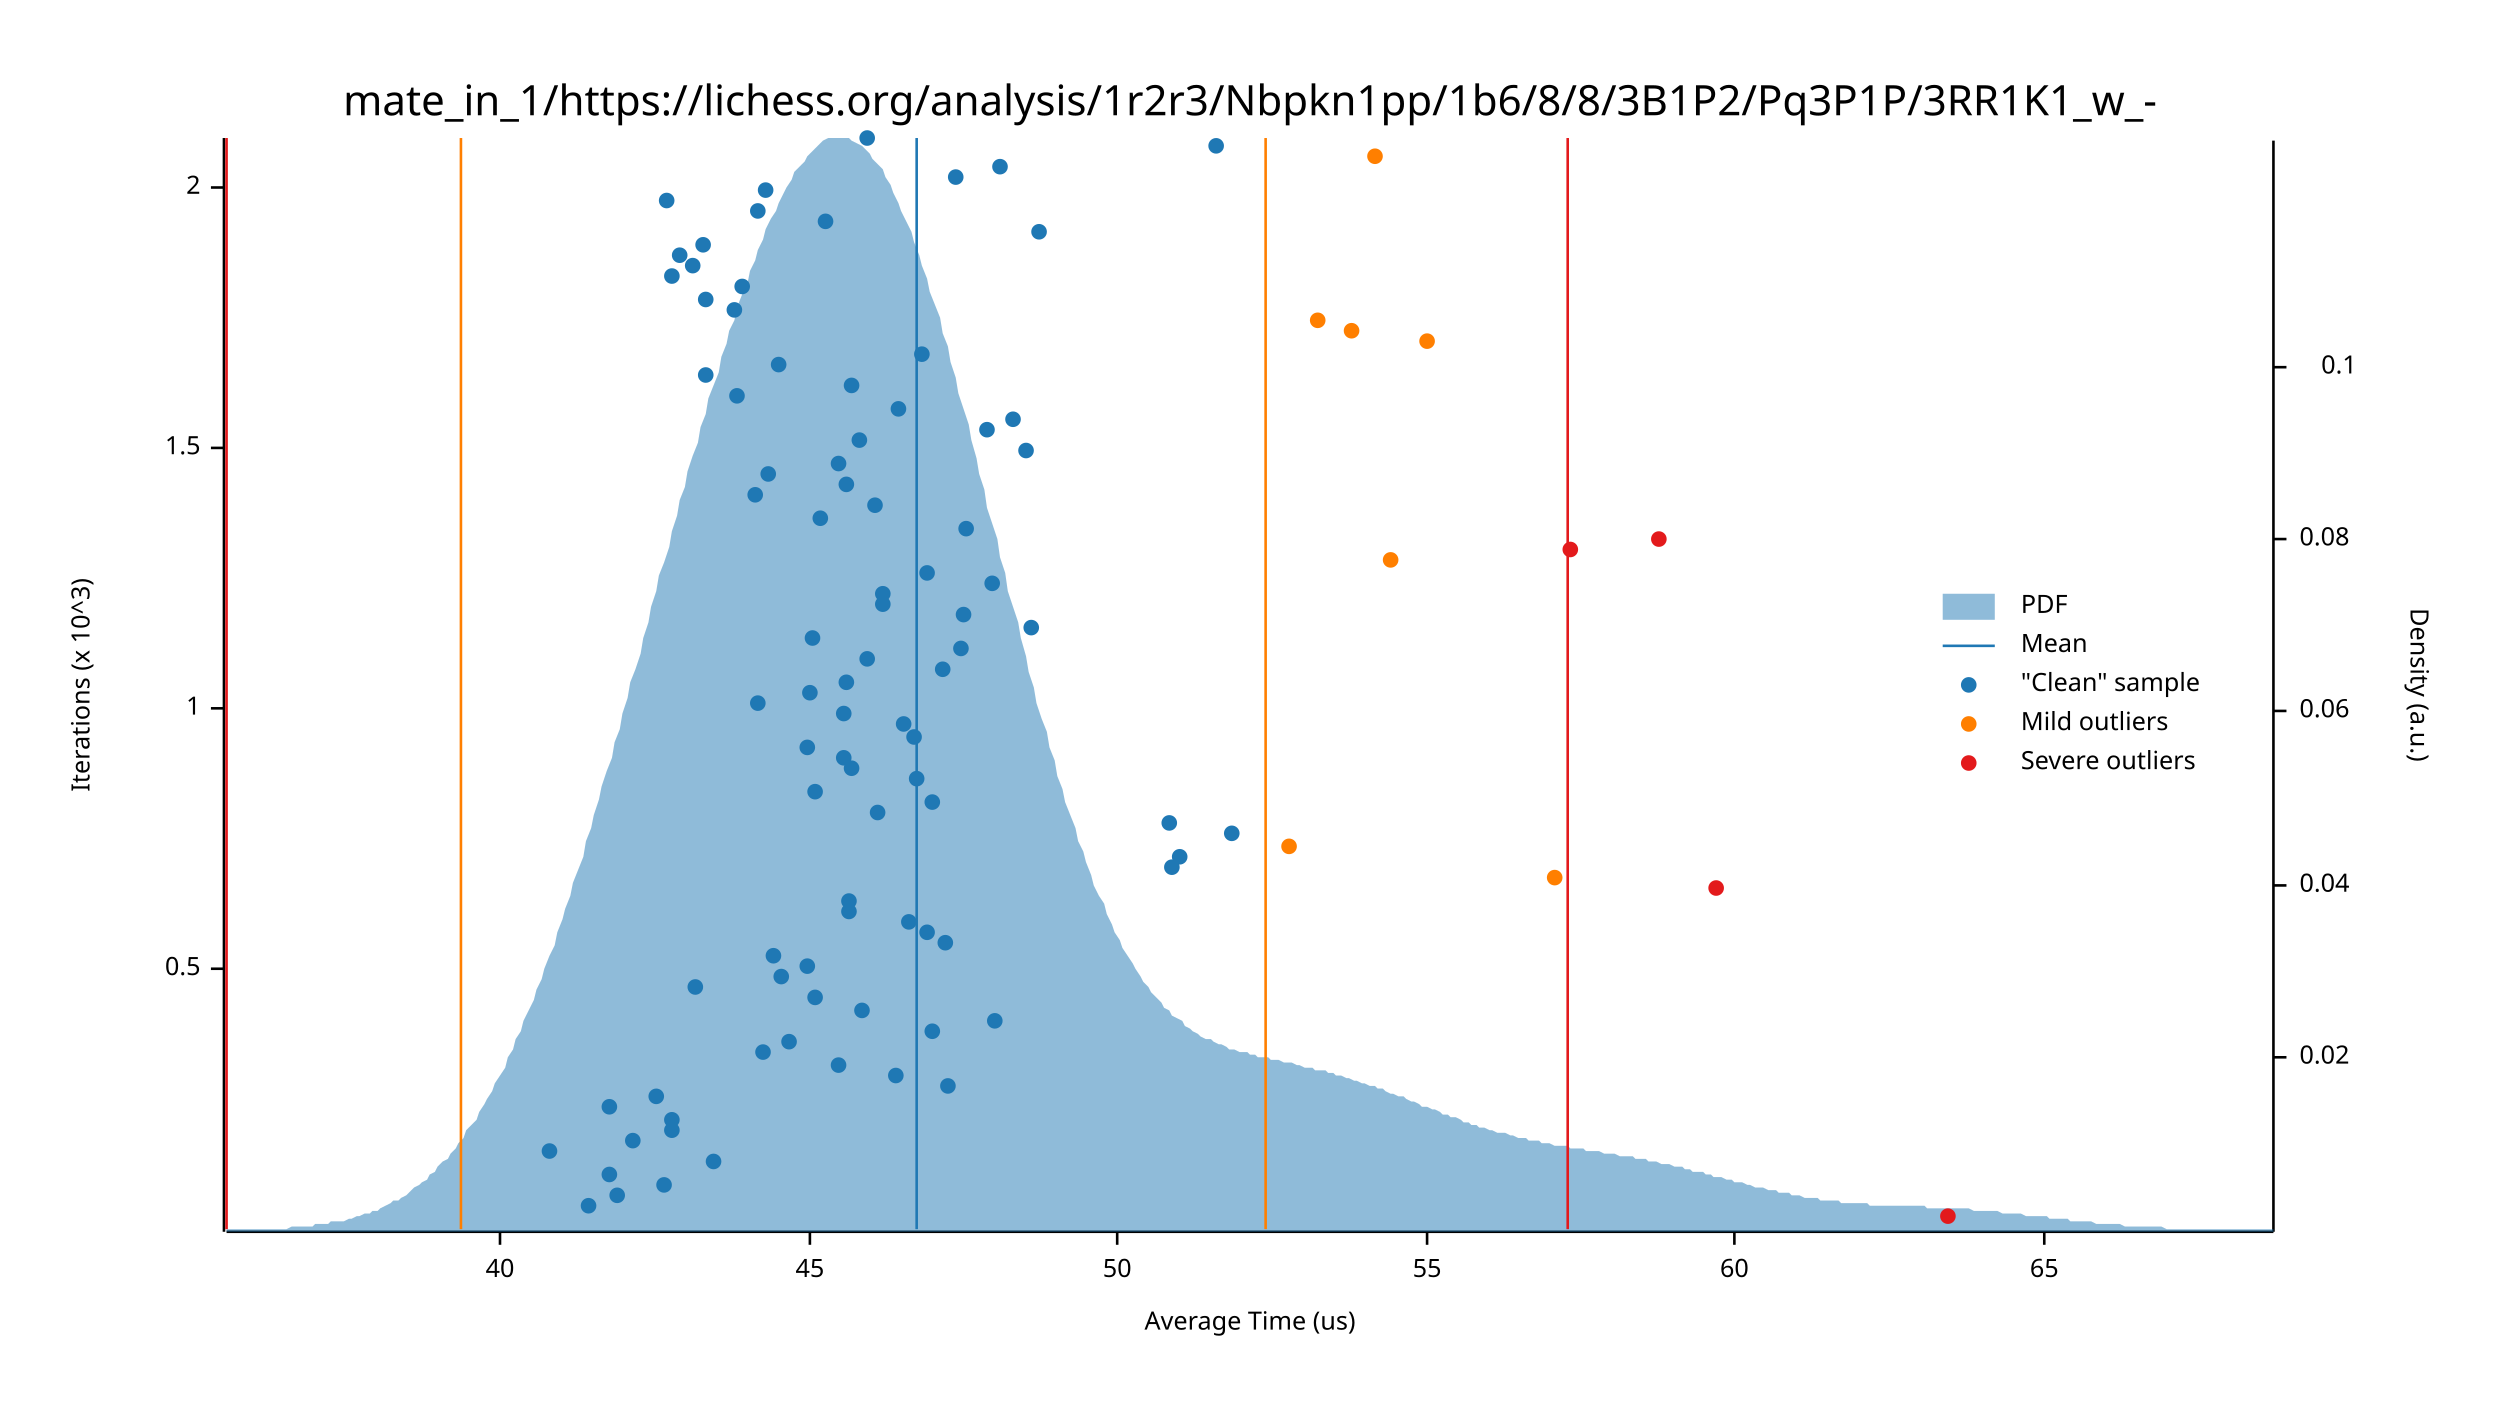
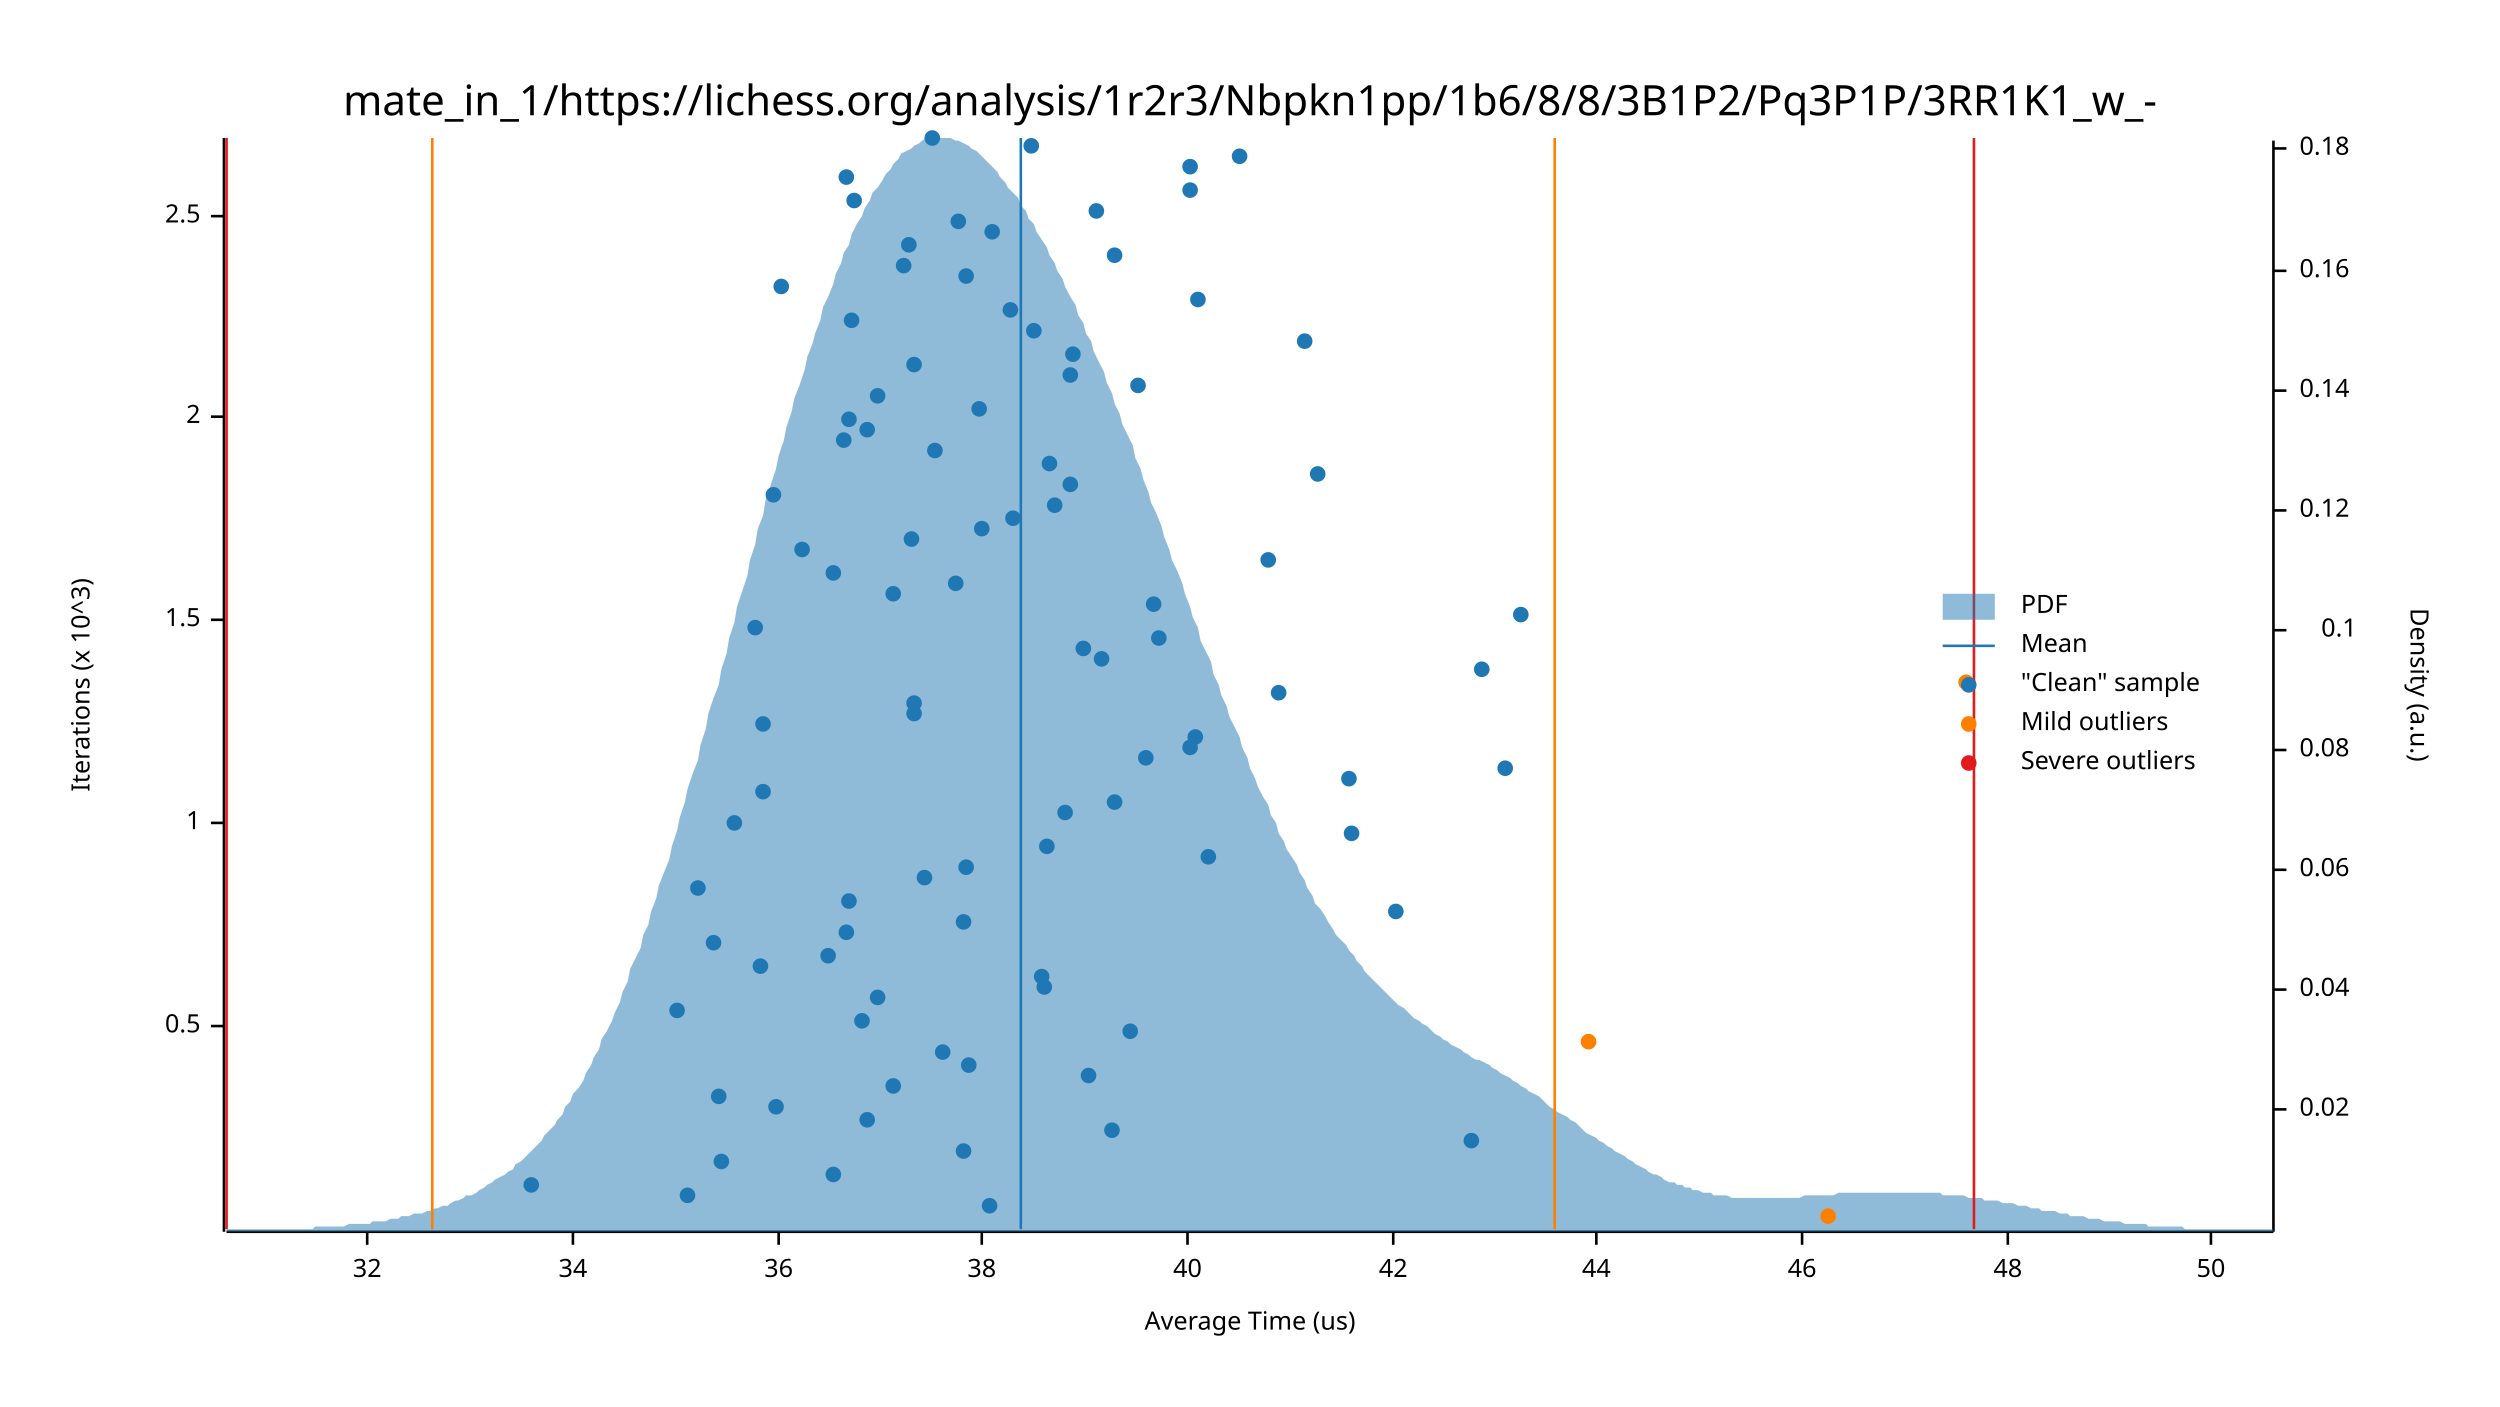
<svg xmlns="http://www.w3.org/2000/svg" width="960" height="540" viewBox="0 0 960 540">
  <text x="480" y="32" dy="0.76em" text-anchor="middle" font-family="sans-serif" font-size="16.129" opacity="1" fill="#000000">
mate_in_1/https://lichess.org/analysis/1r2r3/Nbpkn1pp/1b6/8/8/3B1P2/Pq3P1P/3RR1K1_w_-
</text>
  <text x="27" y="263" dy="0.76em" text-anchor="middle" font-family="sans-serif" font-size="9.677" opacity="1" fill="#000000" transform="rotate(270, 27, 263)">
Iterations (x 10^3)
</text>
  <text x="480" y="513" dy="-0.5ex" text-anchor="middle" font-family="sans-serif" font-size="9.677" opacity="1" fill="#000000">
Average Time (us)
</text>
  <polyline fill="none" opacity="1" stroke="#000000" stroke-width="1" points="86,53 86,473 " />
-   <text x="77" y="372" dy="0.5ex" text-anchor="end" font-family="sans-serif" font-size="9.677" opacity="1" fill="#000000">
+   <text x="77" y="394" dy="0.5ex" text-anchor="end" font-family="sans-serif" font-size="9.677" opacity="1" fill="#000000">
0.5
</text>
-   <polyline fill="none" opacity="1" stroke="#000000" stroke-width="1" points="81,372 86,372 " />
-   <text x="77" y="272" dy="0.5ex" text-anchor="end" font-family="sans-serif" font-size="9.677" opacity="1" fill="#000000">
+   <polyline fill="none" opacity="1" stroke="#000000" stroke-width="1" points="81,394 86,394 " />
+   <text x="77" y="316" dy="0.5ex" text-anchor="end" font-family="sans-serif" font-size="9.677" opacity="1" fill="#000000">
1
</text>
-   <polyline fill="none" opacity="1" stroke="#000000" stroke-width="1" points="81,272 86,272 " />
-   <text x="77" y="172" dy="0.5ex" text-anchor="end" font-family="sans-serif" font-size="9.677" opacity="1" fill="#000000">
+   <polyline fill="none" opacity="1" stroke="#000000" stroke-width="1" points="81,316 86,316 " />
+   <text x="77" y="238" dy="0.5ex" text-anchor="end" font-family="sans-serif" font-size="9.677" opacity="1" fill="#000000">
1.5
</text>
-   <polyline fill="none" opacity="1" stroke="#000000" stroke-width="1" points="81,172 86,172 " />
-   <text x="77" y="72" dy="0.5ex" text-anchor="end" font-family="sans-serif" font-size="9.677" opacity="1" fill="#000000">
+   <polyline fill="none" opacity="1" stroke="#000000" stroke-width="1" points="81,238 86,238 " />
+   <text x="77" y="160" dy="0.5ex" text-anchor="end" font-family="sans-serif" font-size="9.677" opacity="1" fill="#000000">
2
</text>
-   <polyline fill="none" opacity="1" stroke="#000000" stroke-width="1" points="81,72 86,72 " />
+   <polyline fill="none" opacity="1" stroke="#000000" stroke-width="1" points="81,160 86,160 " />
+   <text x="77" y="83" dy="0.5ex" text-anchor="end" font-family="sans-serif" font-size="9.677" opacity="1" fill="#000000">
+ 2.5
+ </text>
+   <polyline fill="none" opacity="1" stroke="#000000" stroke-width="1" points="81,83 86,83 " />
  <polyline fill="none" opacity="1" stroke="#000000" stroke-width="1" points="87,473 873,473 " />
-   <text x="192" y="483" dy="0.76em" text-anchor="middle" font-family="sans-serif" font-size="9.677" opacity="1" fill="#000000">
+   <text x="141" y="483" dy="0.76em" text-anchor="middle" font-family="sans-serif" font-size="9.677" opacity="1" fill="#000000">
+ 32
+ </text>
+   <polyline fill="none" opacity="1" stroke="#000000" stroke-width="1" points="141,473 141,478 " />
+   <text x="220" y="483" dy="0.76em" text-anchor="middle" font-family="sans-serif" font-size="9.677" opacity="1" fill="#000000">
+ 34
+ </text>
+   <polyline fill="none" opacity="1" stroke="#000000" stroke-width="1" points="220,473 220,478 " />
+   <text x="299" y="483" dy="0.76em" text-anchor="middle" font-family="sans-serif" font-size="9.677" opacity="1" fill="#000000">
+ 36
+ </text>
+   <polyline fill="none" opacity="1" stroke="#000000" stroke-width="1" points="299,473 299,478 " />
+   <text x="377" y="483" dy="0.76em" text-anchor="middle" font-family="sans-serif" font-size="9.677" opacity="1" fill="#000000">
+ 38
+ </text>
+   <polyline fill="none" opacity="1" stroke="#000000" stroke-width="1" points="377,473 377,478 " />
+   <text x="456" y="483" dy="0.76em" text-anchor="middle" font-family="sans-serif" font-size="9.677" opacity="1" fill="#000000">
40
</text>
-   <polyline fill="none" opacity="1" stroke="#000000" stroke-width="1" points="192,473 192,478 " />
-   <text x="311" y="483" dy="0.76em" text-anchor="middle" font-family="sans-serif" font-size="9.677" opacity="1" fill="#000000">
- 45
- </text>
-   <polyline fill="none" opacity="1" stroke="#000000" stroke-width="1" points="311,473 311,478 " />
-   <text x="429" y="483" dy="0.76em" text-anchor="middle" font-family="sans-serif" font-size="9.677" opacity="1" fill="#000000">
+   <polyline fill="none" opacity="1" stroke="#000000" stroke-width="1" points="456,473 456,478 " />
+   <text x="535" y="483" dy="0.76em" text-anchor="middle" font-family="sans-serif" font-size="9.677" opacity="1" fill="#000000">
+ 42
+ </text>
+   <polyline fill="none" opacity="1" stroke="#000000" stroke-width="1" points="535,473 535,478 " />
+   <text x="613" y="483" dy="0.76em" text-anchor="middle" font-family="sans-serif" font-size="9.677" opacity="1" fill="#000000">
+ 44
+ </text>
+   <polyline fill="none" opacity="1" stroke="#000000" stroke-width="1" points="613,473 613,478 " />
+   <text x="692" y="483" dy="0.76em" text-anchor="middle" font-family="sans-serif" font-size="9.677" opacity="1" fill="#000000">
+ 46
+ </text>
+   <polyline fill="none" opacity="1" stroke="#000000" stroke-width="1" points="692,473 692,478 " />
+   <text x="771" y="483" dy="0.76em" text-anchor="middle" font-family="sans-serif" font-size="9.677" opacity="1" fill="#000000">
+ 48
+ </text>
+   <polyline fill="none" opacity="1" stroke="#000000" stroke-width="1" points="771,473 771,478 " />
+   <text x="849" y="483" dy="0.76em" text-anchor="middle" font-family="sans-serif" font-size="9.677" opacity="1" fill="#000000">
50
</text>
-   <polyline fill="none" opacity="1" stroke="#000000" stroke-width="1" points="429,473 429,478 " />
-   <text x="548" y="483" dy="0.76em" text-anchor="middle" font-family="sans-serif" font-size="9.677" opacity="1" fill="#000000">
- 55
- </text>
-   <polyline fill="none" opacity="1" stroke="#000000" stroke-width="1" points="548,473 548,478 " />
-   <text x="666" y="483" dy="0.76em" text-anchor="middle" font-family="sans-serif" font-size="9.677" opacity="1" fill="#000000">
- 60
- </text>
-   <polyline fill="none" opacity="1" stroke="#000000" stroke-width="1" points="666,473 666,478 " />
-   <text x="785" y="483" dy="0.76em" text-anchor="middle" font-family="sans-serif" font-size="9.677" opacity="1" fill="#000000">
- 65
- </text>
-   <polyline fill="none" opacity="1" stroke="#000000" stroke-width="1" points="785,473 785,478 " />
+   <polyline fill="none" opacity="1" stroke="#000000" stroke-width="1" points="849,473 849,478 " />
  <text x="933" y="263" dy="0.76em" text-anchor="middle" font-family="sans-serif" font-size="9.677" opacity="1" fill="#000000" transform="rotate(90, 933, 263)">
Density (a.u.)
</text>
  <polyline fill="none" opacity="1" stroke="#000000" stroke-width="1" points="873,54 873,473 " />
-   <text x="883" y="406" dy="0.5ex" text-anchor="start" font-family="sans-serif" font-size="9.677" opacity="1" fill="#000000">
+   <text x="883" y="426" dy="0.5ex" text-anchor="start" font-family="sans-serif" font-size="9.677" opacity="1" fill="#000000">
0.02
</text>
-   <polyline fill="none" opacity="1" stroke="#000000" stroke-width="1" points="873,406 878,406 " />
-   <text x="883" y="340" dy="0.5ex" text-anchor="start" font-family="sans-serif" font-size="9.677" opacity="1" fill="#000000">
+   <polyline fill="none" opacity="1" stroke="#000000" stroke-width="1" points="873,426 878,426 " />
+   <text x="883" y="380" dy="0.5ex" text-anchor="start" font-family="sans-serif" font-size="9.677" opacity="1" fill="#000000">
0.04
</text>
-   <polyline fill="none" opacity="1" stroke="#000000" stroke-width="1" points="873,340 878,340 " />
-   <text x="883" y="273" dy="0.5ex" text-anchor="start" font-family="sans-serif" font-size="9.677" opacity="1" fill="#000000">
+   <polyline fill="none" opacity="1" stroke="#000000" stroke-width="1" points="873,380 878,380 " />
+   <text x="883" y="334" dy="0.5ex" text-anchor="start" font-family="sans-serif" font-size="9.677" opacity="1" fill="#000000">
0.06
</text>
-   <polyline fill="none" opacity="1" stroke="#000000" stroke-width="1" points="873,273 878,273 " />
-   <text x="883" y="207" dy="0.5ex" text-anchor="start" font-family="sans-serif" font-size="9.677" opacity="1" fill="#000000">
+   <polyline fill="none" opacity="1" stroke="#000000" stroke-width="1" points="873,334 878,334 " />
+   <text x="883" y="288" dy="0.5ex" text-anchor="start" font-family="sans-serif" font-size="9.677" opacity="1" fill="#000000">
0.08
</text>
-   <polyline fill="none" opacity="1" stroke="#000000" stroke-width="1" points="873,207 878,207 " />
-   <text x="905" y="141" dy="0.5ex" text-anchor="end" font-family="sans-serif" font-size="9.677" opacity="1" fill="#000000">
+   <polyline fill="none" opacity="1" stroke="#000000" stroke-width="1" points="873,288 878,288 " />
+   <text x="905" y="242" dy="0.5ex" text-anchor="end" font-family="sans-serif" font-size="9.677" opacity="1" fill="#000000">
0.1
</text>
-   <polyline fill="none" opacity="1" stroke="#000000" stroke-width="1" points="873,141 878,141 " />
-   <polygon opacity="0.5" fill="#1F78B4" points="87,472 88,472 90,472 91,472 93,472 94,472 96,472 98,472 99,472 101,472 102,472 104,472 105,472 107,472 109,472 110,472 112,471 113,471 115,471 116,471 118,471 120,471 121,470 123,470 124,470 126,470 127,469 129,469 131,469 132,469 134,468 135,468 137,467 138,467 140,466 142,466 143,465 145,465 146,464 148,463 150,462 151,461 153,461 154,460 156,459 157,458 159,456 161,455 162,454 164,453 165,451 167,450 168,448 170,446 172,445 173,443 175,441 176,439 178,437 179,434 181,432 183,430 184,427 186,424 187,422 189,419 190,416 192,413 194,410 195,406 197,403 198,399 200,396 201,392 203,388 205,384 206,380 208,376 209,372 211,367 213,363 214,358 216,353 217,349 219,344 220,339 222,334 224,329 225,323 227,318 228,313 230,307 231,302 233,296 235,291 236,285 238,280 239,274 241,268 242,262 244,257 246,251 247,245 249,239 250,233 252,227 253,221 255,216 257,210 258,204 260,198 261,192 263,187 264,181 266,175 268,170 269,164 271,159 272,153 274,148 276,143 277,137 279,132 280,127 282,123 283,118 285,113 287,109 288,104 290,100 291,96 293,92 294,88 296,84 298,81 299,78 301,74 302,72 304,69 305,66 307,64 309,62 310,60 312,58 313,57 315,55 316,54 318,53 320,53 321,53 323,53 324,53 326,53 327,54 329,55 331,56 332,57 334,59 335,61 337,63 339,65 340,68 342,71 343,74 345,78 346,81 348,85 350,89 351,93 353,98 354,102 356,107 357,112 359,117 361,122 362,128 364,133 365,139 367,145 368,151 370,157 372,163 373,169 375,176 376,182 378,188 379,195 381,201 383,207 384,214 386,220 387,227 389,233 391,239 392,245 394,252 395,258 397,264 398,270 400,276 402,281 403,287 405,292 406,298 408,303 409,308 411,313 413,318 414,323 416,327 417,331 419,336 420,340 422,344 424,347 425,351 427,355 428,358 430,361 431,364 433,367 435,370 436,372 438,375 439,377 441,379 442,381 444,383 446,385 447,387 449,388 450,390 452,391 454,392 455,394 457,395 458,396 460,397 461,398 463,399 465,399 466,400 468,401 469,401 471,402 472,403 474,403 476,404 477,404 479,404 480,405 482,405 483,406 485,406 487,406 488,407 490,407 491,407 493,408 494,408 496,408 498,409 499,409 501,410 502,410 504,410 505,411 507,411 509,411 510,412 512,412 513,413 515,413 517,414 518,414 520,415 521,415 523,416 524,416 526,417 528,417 529,418 531,418 532,419 534,420 535,420 537,421 539,421 540,422 542,423 543,423 545,424 546,425 548,425 550,426 551,426 553,427 554,428 556,428 557,429 559,429 561,430 562,431 564,431 565,432 567,432 568,433 570,433 572,434 573,434 575,435 576,435 578,435 580,436 581,436 583,437 584,437 586,437 587,438 589,438 591,438 592,439 594,439 595,439 597,440 598,440 600,440 602,440 603,441 605,441 606,441 608,441 609,442 611,442 613,442 614,442 616,443 617,443 619,443 620,443 622,444 624,444 625,444 627,444 628,445 630,445 632,445 633,446 635,446 636,446 638,447 639,447 641,447 643,448 644,448 646,448 647,449 649,449 650,450 652,450 654,450 655,451 657,451 658,452 660,452 661,452 663,453 665,453 666,454 668,454 669,454 671,455 672,455 674,456 676,456 677,456 679,457 680,457 682,457 683,458 685,458 687,458 688,459 690,459 691,459 693,460 695,460 696,460 698,460 699,461 701,461 702,461 704,461 706,461 707,462 709,462 710,462 712,462 713,462 715,462 717,462 718,463 720,463 721,463 723,463 724,463 726,463 728,463 729,463 731,463 732,463 734,463 735,463 737,463 739,463 740,464 742,464 743,464 745,464 746,464 748,464 750,464 751,464 753,464 754,464 756,464 758,465 759,465 761,465 762,465 764,465 765,465 767,465 769,466 770,466 772,466 773,466 775,466 776,466 778,467 780,467 781,467 783,467 784,467 786,467 787,468 789,468 791,468 792,468 794,468 795,469 797,469 798,469 800,469 802,469 803,469 805,470 806,470 808,470 809,470 811,470 813,470 814,470 816,471 817,471 819,471 821,471 822,471 824,471 825,471 827,471 828,471 830,471 832,472 833,472 835,472 836,472 838,472 839,472 841,472 843,472 844,472 846,472 847,472 849,472 850,472 852,472 854,472 855,472 857,472 858,472 860,472 861,472 863,472 865,472 866,472 868,472 869,472 871,472 873,472 873,473 87,473 " />
-   <polyline fill="none" opacity="1" stroke="#1F78B4" stroke-width="1" points="352,472 352,53 " />
-   <polyline fill="none" opacity="1" stroke="#FF7F00" stroke-width="1" points="177,472 177,53 " />
-   <polyline fill="none" opacity="1" stroke="#FF7F00" stroke-width="1" points="486,472 486,53 " />
+   <polyline fill="none" opacity="1" stroke="#000000" stroke-width="1" points="873,242 878,242 " />
+   <text x="883" y="196" dy="0.5ex" text-anchor="start" font-family="sans-serif" font-size="9.677" opacity="1" fill="#000000">
+ 0.12
+ </text>
+   <polyline fill="none" opacity="1" stroke="#000000" stroke-width="1" points="873,196 878,196 " />
+   <text x="883" y="150" dy="0.5ex" text-anchor="start" font-family="sans-serif" font-size="9.677" opacity="1" fill="#000000">
+ 0.14
+ </text>
+   <polyline fill="none" opacity="1" stroke="#000000" stroke-width="1" points="873,150 878,150 " />
+   <text x="883" y="104" dy="0.5ex" text-anchor="start" font-family="sans-serif" font-size="9.677" opacity="1" fill="#000000">
+ 0.16
+ </text>
+   <polyline fill="none" opacity="1" stroke="#000000" stroke-width="1" points="873,104 878,104 " />
+   <text x="883" y="57" dy="0.5ex" text-anchor="start" font-family="sans-serif" font-size="9.677" opacity="1" fill="#000000">
+ 0.18
+ </text>
+   <polyline fill="none" opacity="1" stroke="#000000" stroke-width="1" points="873,57 878,57 " />
+   <polygon opacity="0.5" fill="#1F78B4" points="87,472 88,472 90,472 91,472 93,472 94,472 96,472 98,472 99,472 101,472 102,472 104,472 105,472 107,472 109,472 110,472 112,472 113,472 115,472 116,472 118,472 120,472 121,471 123,471 124,471 126,471 127,471 129,471 131,471 132,471 134,470 135,470 137,470 138,470 140,470 142,470 143,469 145,469 146,469 148,469 150,468 151,468 153,468 154,467 156,467 157,467 159,466 161,466 162,466 164,465 165,465 167,464 168,464 170,463 172,463 173,462 175,461 176,461 178,460 179,459 181,459 183,458 184,457 186,456 187,455 189,454 190,453 192,452 194,451 195,450 197,449 198,447 200,446 201,445 203,443 205,441 206,440 208,438 209,436 211,434 213,432 214,430 216,428 217,425 219,423 220,420 222,418 224,415 225,412 227,409 228,406 230,403 231,399 233,396 235,392 236,389 238,385 239,381 241,377 242,372 244,368 246,364 247,359 249,355 250,350 252,345 253,340 255,335 257,330 258,325 260,319 261,314 263,308 264,303 266,297 268,292 269,286 271,280 272,274 274,268 276,263 277,257 279,251 280,245 282,239 283,233 285,227 287,221 288,215 290,209 291,203 293,198 294,192 296,186 298,180 299,175 301,169 302,164 304,158 305,153 307,148 309,142 310,137 312,132 313,128 315,123 316,118 318,114 320,109 321,105 323,101 324,97 326,94 327,90 329,86 331,83 332,80 334,77 335,74 337,72 339,69 340,67 342,65 343,63 345,61 346,59 348,58 350,57 351,56 353,55 354,54 356,53 357,53 359,53 361,53 362,53 364,53 365,53 367,54 368,54 370,55 372,56 373,57 375,58 376,59 378,61 379,62 381,64 383,66 384,68 386,70 387,72 389,74 391,76 392,79 394,81 395,84 397,86 398,89 400,92 402,95 403,98 405,101 406,104 408,107 409,110 411,114 413,117 414,121 416,124 417,128 419,131 420,135 422,139 424,143 425,147 427,151 428,155 430,159 431,163 433,167 435,171 436,176 438,180 439,184 441,189 442,193 444,197 446,202 447,206 449,211 450,215 452,219 454,224 455,228 457,233 458,237 460,241 461,246 463,250 465,254 466,259 468,263 469,267 471,271 472,275 474,279 476,283 477,287 479,291 480,295 482,299 483,302 485,306 487,309 488,313 490,316 491,320 493,323 494,326 496,329 498,332 499,335 501,338 502,341 504,344 505,347 507,349 509,352 510,354 512,357 513,359 515,361 517,363 518,365 520,367 521,369 523,371 524,373 526,375 528,377 529,378 531,380 532,381 534,383 535,384 537,386 539,387 540,388 542,390 543,391 545,392 546,393 548,394 550,396 551,397 553,398 554,399 556,400 557,401 559,402 561,403 562,404 564,405 565,406 567,407 568,407 570,408 572,409 573,410 575,411 576,412 578,413 580,414 581,415 583,416 584,417 586,418 587,419 589,420 591,421 592,422 594,424 595,425 597,426 598,427 600,428 602,429 603,430 605,431 606,432 608,434 609,435 611,436 613,437 614,438 616,439 617,440 619,441 620,442 622,443 624,444 625,445 627,446 628,447 630,448 632,449 633,450 635,451 636,451 638,452 639,453 641,454 643,454 644,455 646,455 647,456 649,456 650,457 652,457 654,458 655,458 657,458 658,459 660,459 661,459 663,459 665,460 666,460 668,460 669,460 671,460 672,460 674,460 676,460 677,460 679,460 680,460 682,460 683,460 685,460 687,460 688,460 690,460 691,460 693,459 695,459 696,459 698,459 699,459 701,459 702,459 704,459 706,458 707,458 709,458 710,458 712,458 713,458 715,458 717,458 718,458 720,458 721,458 723,458 724,458 726,458 728,458 729,458 731,458 732,458 734,458 735,458 737,458 739,458 740,458 742,458 743,458 745,458 746,459 748,459 750,459 751,459 753,459 754,459 756,460 758,460 759,460 761,460 762,461 764,461 765,461 767,461 769,462 770,462 772,462 773,462 775,463 776,463 778,463 780,464 781,464 783,464 784,465 786,465 787,465 789,465 791,466 792,466 794,466 795,467 797,467 798,467 800,467 802,468 803,468 805,468 806,468 808,469 809,469 811,469 813,469 814,469 816,470 817,470 819,470 821,470 822,470 824,470 825,471 827,471 828,471 830,471 832,471 833,471 835,471 836,471 838,471 839,472 841,472 843,472 844,472 846,472 847,472 849,472 850,472 852,472 854,472 855,472 857,472 858,472 860,472 861,472 863,472 865,472 866,472 868,472 869,472 871,472 873,472 873,473 87,473 " />
+   <polyline fill="none" opacity="1" stroke="#1F78B4" stroke-width="1" points="392,472 392,53 " />
+   <polyline fill="none" opacity="1" stroke="#FF7F00" stroke-width="1" points="166,472 166,53 " />
+   <polyline fill="none" opacity="1" stroke="#FF7F00" stroke-width="1" points="597,472 597,53 " />
  <polyline fill="none" opacity="1" stroke="#E31A1C" stroke-width="1" points="87,472 87,53 " />
-   <polyline fill="none" opacity="1" stroke="#E31A1C" stroke-width="1" points="602,472 602,53 " />
-   <circle cx="226" cy="463" r="3" opacity="1" fill="#1F78B4" stroke="none" />
-   <circle cx="237" cy="459" r="3" opacity="1" fill="#1F78B4" stroke="none" />
-   <circle cx="255" cy="455" r="3" opacity="1" fill="#1F78B4" stroke="none" />
-   <circle cx="234" cy="451" r="3" opacity="1" fill="#1F78B4" stroke="none" />
-   <circle cx="274" cy="446" r="3" opacity="1" fill="#1F78B4" stroke="none" />
-   <circle cx="211" cy="442" r="3" opacity="1" fill="#1F78B4" stroke="none" />
-   <circle cx="243" cy="438" r="3" opacity="1" fill="#1F78B4" stroke="none" />
-   <circle cx="258" cy="434" r="3" opacity="1" fill="#1F78B4" stroke="none" />
-   <circle cx="258" cy="430" r="3" opacity="1" fill="#1F78B4" stroke="none" />
-   <circle cx="234" cy="425" r="3" opacity="1" fill="#1F78B4" stroke="none" />
-   <circle cx="252" cy="421" r="3" opacity="1" fill="#1F78B4" stroke="none" />
-   <circle cx="364" cy="417" r="3" opacity="1" fill="#1F78B4" stroke="none" />
-   <circle cx="344" cy="413" r="3" opacity="1" fill="#1F78B4" stroke="none" />
-   <circle cx="322" cy="409" r="3" opacity="1" fill="#1F78B4" stroke="none" />
-   <circle cx="293" cy="404" r="3" opacity="1" fill="#1F78B4" stroke="none" />
-   <circle cx="303" cy="400" r="3" opacity="1" fill="#1F78B4" stroke="none" />
-   <circle cx="358" cy="396" r="3" opacity="1" fill="#1F78B4" stroke="none" />
-   <circle cx="382" cy="392" r="3" opacity="1" fill="#1F78B4" stroke="none" />
-   <circle cx="331" cy="388" r="3" opacity="1" fill="#1F78B4" stroke="none" />
-   <circle cx="313" cy="383" r="3" opacity="1" fill="#1F78B4" stroke="none" />
-   <circle cx="267" cy="379" r="3" opacity="1" fill="#1F78B4" stroke="none" />
-   <circle cx="300" cy="375" r="3" opacity="1" fill="#1F78B4" stroke="none" />
-   <circle cx="310" cy="371" r="3" opacity="1" fill="#1F78B4" stroke="none" />
-   <circle cx="297" cy="367" r="3" opacity="1" fill="#1F78B4" stroke="none" />
-   <circle cx="363" cy="362" r="3" opacity="1" fill="#1F78B4" stroke="none" />
-   <circle cx="356" cy="358" r="3" opacity="1" fill="#1F78B4" stroke="none" />
-   <circle cx="349" cy="354" r="3" opacity="1" fill="#1F78B4" stroke="none" />
-   <circle cx="326" cy="350" r="3" opacity="1" fill="#1F78B4" stroke="none" />
+   <polyline fill="none" opacity="1" stroke="#E31A1C" stroke-width="1" points="758,472 758,53 " />
+   <circle cx="380" cy="463" r="3" opacity="1" fill="#1F78B4" stroke="none" />
+   <circle cx="264" cy="459" r="3" opacity="1" fill="#1F78B4" stroke="none" />
+   <circle cx="204" cy="455" r="3" opacity="1" fill="#1F78B4" stroke="none" />
+   <circle cx="320" cy="451" r="3" opacity="1" fill="#1F78B4" stroke="none" />
+   <circle cx="277" cy="446" r="3" opacity="1" fill="#1F78B4" stroke="none" />
+   <circle cx="370" cy="442" r="3" opacity="1" fill="#1F78B4" stroke="none" />
+   <circle cx="565" cy="438" r="3" opacity="1" fill="#1F78B4" stroke="none" />
+   <circle cx="427" cy="434" r="3" opacity="1" fill="#1F78B4" stroke="none" />
+   <circle cx="333" cy="430" r="3" opacity="1" fill="#1F78B4" stroke="none" />
+   <circle cx="298" cy="425" r="3" opacity="1" fill="#1F78B4" stroke="none" />
+   <circle cx="276" cy="421" r="3" opacity="1" fill="#1F78B4" stroke="none" />
+   <circle cx="343" cy="417" r="3" opacity="1" fill="#1F78B4" stroke="none" />
+   <circle cx="418" cy="413" r="3" opacity="1" fill="#1F78B4" stroke="none" />
+   <circle cx="372" cy="409" r="3" opacity="1" fill="#1F78B4" stroke="none" />
+   <circle cx="362" cy="404" r="3" opacity="1" fill="#1F78B4" stroke="none" />
+   <circle cx="434" cy="396" r="3" opacity="1" fill="#1F78B4" stroke="none" />
+   <circle cx="331" cy="392" r="3" opacity="1" fill="#1F78B4" stroke="none" />
+   <circle cx="260" cy="388" r="3" opacity="1" fill="#1F78B4" stroke="none" />
+   <circle cx="337" cy="383" r="3" opacity="1" fill="#1F78B4" stroke="none" />
+   <circle cx="401" cy="379" r="3" opacity="1" fill="#1F78B4" stroke="none" />
+   <circle cx="400" cy="375" r="3" opacity="1" fill="#1F78B4" stroke="none" />
+   <circle cx="292" cy="371" r="3" opacity="1" fill="#1F78B4" stroke="none" />
+   <circle cx="318" cy="367" r="3" opacity="1" fill="#1F78B4" stroke="none" />
+   <circle cx="274" cy="362" r="3" opacity="1" fill="#1F78B4" stroke="none" />
+   <circle cx="325" cy="358" r="3" opacity="1" fill="#1F78B4" stroke="none" />
+   <circle cx="370" cy="354" r="3" opacity="1" fill="#1F78B4" stroke="none" />
+   <circle cx="536" cy="350" r="3" opacity="1" fill="#1F78B4" stroke="none" />
  <circle cx="326" cy="346" r="3" opacity="1" fill="#1F78B4" stroke="none" />
-   <circle cx="450" cy="333" r="3" opacity="1" fill="#1F78B4" stroke="none" />
-   <circle cx="453" cy="329" r="3" opacity="1" fill="#1F78B4" stroke="none" />
-   <circle cx="473" cy="320" r="3" opacity="1" fill="#1F78B4" stroke="none" />
-   <circle cx="449" cy="316" r="3" opacity="1" fill="#1F78B4" stroke="none" />
-   <circle cx="337" cy="312" r="3" opacity="1" fill="#1F78B4" stroke="none" />
-   <circle cx="358" cy="308" r="3" opacity="1" fill="#1F78B4" stroke="none" />
-   <circle cx="313" cy="304" r="3" opacity="1" fill="#1F78B4" stroke="none" />
-   <circle cx="352" cy="299" r="3" opacity="1" fill="#1F78B4" stroke="none" />
-   <circle cx="327" cy="295" r="3" opacity="1" fill="#1F78B4" stroke="none" />
-   <circle cx="324" cy="291" r="3" opacity="1" fill="#1F78B4" stroke="none" />
-   <circle cx="310" cy="287" r="3" opacity="1" fill="#1F78B4" stroke="none" />
-   <circle cx="351" cy="283" r="3" opacity="1" fill="#1F78B4" stroke="none" />
-   <circle cx="347" cy="278" r="3" opacity="1" fill="#1F78B4" stroke="none" />
-   <circle cx="324" cy="274" r="3" opacity="1" fill="#1F78B4" stroke="none" />
-   <circle cx="291" cy="270" r="3" opacity="1" fill="#1F78B4" stroke="none" />
-   <circle cx="311" cy="266" r="3" opacity="1" fill="#1F78B4" stroke="none" />
-   <circle cx="325" cy="262" r="3" opacity="1" fill="#1F78B4" stroke="none" />
-   <circle cx="362" cy="257" r="3" opacity="1" fill="#1F78B4" stroke="none" />
-   <circle cx="333" cy="253" r="3" opacity="1" fill="#1F78B4" stroke="none" />
-   <circle cx="369" cy="249" r="3" opacity="1" fill="#1F78B4" stroke="none" />
-   <circle cx="312" cy="245" r="3" opacity="1" fill="#1F78B4" stroke="none" />
-   <circle cx="396" cy="241" r="3" opacity="1" fill="#1F78B4" stroke="none" />
-   <circle cx="370" cy="236" r="3" opacity="1" fill="#1F78B4" stroke="none" />
-   <circle cx="339" cy="232" r="3" opacity="1" fill="#1F78B4" stroke="none" />
-   <circle cx="339" cy="228" r="3" opacity="1" fill="#1F78B4" stroke="none" />
-   <circle cx="381" cy="224" r="3" opacity="1" fill="#1F78B4" stroke="none" />
-   <circle cx="356" cy="220" r="3" opacity="1" fill="#1F78B4" stroke="none" />
-   <circle cx="371" cy="203" r="3" opacity="1" fill="#1F78B4" stroke="none" />
-   <circle cx="315" cy="199" r="3" opacity="1" fill="#1F78B4" stroke="none" />
-   <circle cx="336" cy="194" r="3" opacity="1" fill="#1F78B4" stroke="none" />
-   <circle cx="290" cy="190" r="3" opacity="1" fill="#1F78B4" stroke="none" />
-   <circle cx="325" cy="186" r="3" opacity="1" fill="#1F78B4" stroke="none" />
-   <circle cx="295" cy="182" r="3" opacity="1" fill="#1F78B4" stroke="none" />
-   <circle cx="322" cy="178" r="3" opacity="1" fill="#1F78B4" stroke="none" />
-   <circle cx="394" cy="173" r="3" opacity="1" fill="#1F78B4" stroke="none" />
-   <circle cx="330" cy="169" r="3" opacity="1" fill="#1F78B4" stroke="none" />
-   <circle cx="379" cy="165" r="3" opacity="1" fill="#1F78B4" stroke="none" />
-   <circle cx="389" cy="161" r="3" opacity="1" fill="#1F78B4" stroke="none" />
-   <circle cx="345" cy="157" r="3" opacity="1" fill="#1F78B4" stroke="none" />
-   <circle cx="283" cy="152" r="3" opacity="1" fill="#1F78B4" stroke="none" />
-   <circle cx="327" cy="148" r="3" opacity="1" fill="#1F78B4" stroke="none" />
-   <circle cx="271" cy="144" r="3" opacity="1" fill="#1F78B4" stroke="none" />
-   <circle cx="299" cy="140" r="3" opacity="1" fill="#1F78B4" stroke="none" />
-   <circle cx="354" cy="136" r="3" opacity="1" fill="#1F78B4" stroke="none" />
-   <circle cx="282" cy="119" r="3" opacity="1" fill="#1F78B4" stroke="none" />
-   <circle cx="271" cy="115" r="3" opacity="1" fill="#1F78B4" stroke="none" />
-   <circle cx="285" cy="110" r="3" opacity="1" fill="#1F78B4" stroke="none" />
-   <circle cx="258" cy="106" r="3" opacity="1" fill="#1F78B4" stroke="none" />
-   <circle cx="266" cy="102" r="3" opacity="1" fill="#1F78B4" stroke="none" />
-   <circle cx="261" cy="98" r="3" opacity="1" fill="#1F78B4" stroke="none" />
-   <circle cx="270" cy="94" r="3" opacity="1" fill="#1F78B4" stroke="none" />
-   <circle cx="399" cy="89" r="3" opacity="1" fill="#1F78B4" stroke="none" />
-   <circle cx="317" cy="85" r="3" opacity="1" fill="#1F78B4" stroke="none" />
-   <circle cx="291" cy="81" r="3" opacity="1" fill="#1F78B4" stroke="none" />
-   <circle cx="256" cy="77" r="3" opacity="1" fill="#1F78B4" stroke="none" />
-   <circle cx="294" cy="73" r="3" opacity="1" fill="#1F78B4" stroke="none" />
-   <circle cx="367" cy="68" r="3" opacity="1" fill="#1F78B4" stroke="none" />
-   <circle cx="384" cy="64" r="3" opacity="1" fill="#1F78B4" stroke="none" />
-   <circle cx="467" cy="56" r="3" opacity="1" fill="#1F78B4" stroke="none" />
-   <circle cx="333" cy="53" r="3" opacity="1" fill="#1F78B4" stroke="none" />
-   <circle cx="597" cy="337" r="3" opacity="1" fill="#FF7F00" stroke="none" />
-   <circle cx="495" cy="325" r="3" opacity="1" fill="#FF7F00" stroke="none" />
-   <circle cx="534" cy="215" r="3" opacity="1" fill="#FF7F00" stroke="none" />
-   <circle cx="548" cy="131" r="3" opacity="1" fill="#FF7F00" stroke="none" />
-   <circle cx="519" cy="127" r="3" opacity="1" fill="#FF7F00" stroke="none" />
-   <circle cx="506" cy="123" r="3" opacity="1" fill="#FF7F00" stroke="none" />
-   <circle cx="528" cy="60" r="3" opacity="1" fill="#FF7F00" stroke="none" />
-   <circle cx="748" cy="467" r="3" opacity="1" fill="#E31A1C" stroke="none" />
-   <circle cx="659" cy="341" r="3" opacity="1" fill="#E31A1C" stroke="none" />
-   <circle cx="603" cy="211" r="3" opacity="1" fill="#E31A1C" stroke="none" />
-   <circle cx="637" cy="207" r="3" opacity="1" fill="#E31A1C" stroke="none" />
+   <circle cx="268" cy="341" r="3" opacity="1" fill="#1F78B4" stroke="none" />
+   <circle cx="355" cy="337" r="3" opacity="1" fill="#1F78B4" stroke="none" />
+   <circle cx="371" cy="333" r="3" opacity="1" fill="#1F78B4" stroke="none" />
+   <circle cx="464" cy="329" r="3" opacity="1" fill="#1F78B4" stroke="none" />
+   <circle cx="402" cy="325" r="3" opacity="1" fill="#1F78B4" stroke="none" />
+   <circle cx="519" cy="320" r="3" opacity="1" fill="#1F78B4" stroke="none" />
+   <circle cx="282" cy="316" r="3" opacity="1" fill="#1F78B4" stroke="none" />
+   <circle cx="409" cy="312" r="3" opacity="1" fill="#1F78B4" stroke="none" />
+   <circle cx="428" cy="308" r="3" opacity="1" fill="#1F78B4" stroke="none" />
+   <circle cx="293" cy="304" r="3" opacity="1" fill="#1F78B4" stroke="none" />
+   <circle cx="518" cy="299" r="3" opacity="1" fill="#1F78B4" stroke="none" />
+   <circle cx="578" cy="295" r="3" opacity="1" fill="#1F78B4" stroke="none" />
+   <circle cx="440" cy="291" r="3" opacity="1" fill="#1F78B4" stroke="none" />
+   <circle cx="457" cy="287" r="3" opacity="1" fill="#1F78B4" stroke="none" />
+   <circle cx="459" cy="283" r="3" opacity="1" fill="#1F78B4" stroke="none" />
+   <circle cx="293" cy="278" r="3" opacity="1" fill="#1F78B4" stroke="none" />
+   <circle cx="351" cy="274" r="3" opacity="1" fill="#1F78B4" stroke="none" />
+   <circle cx="351" cy="270" r="3" opacity="1" fill="#1F78B4" stroke="none" />
+   <circle cx="491" cy="266" r="3" opacity="1" fill="#1F78B4" stroke="none" />
+   <circle cx="569" cy="257" r="3" opacity="1" fill="#1F78B4" stroke="none" />
+   <circle cx="423" cy="253" r="3" opacity="1" fill="#1F78B4" stroke="none" />
+   <circle cx="416" cy="249" r="3" opacity="1" fill="#1F78B4" stroke="none" />
+   <circle cx="445" cy="245" r="3" opacity="1" fill="#1F78B4" stroke="none" />
+   <circle cx="290" cy="241" r="3" opacity="1" fill="#1F78B4" stroke="none" />
+   <circle cx="584" cy="236" r="3" opacity="1" fill="#1F78B4" stroke="none" />
+   <circle cx="443" cy="232" r="3" opacity="1" fill="#1F78B4" stroke="none" />
+   <circle cx="343" cy="228" r="3" opacity="1" fill="#1F78B4" stroke="none" />
+   <circle cx="367" cy="224" r="3" opacity="1" fill="#1F78B4" stroke="none" />
+   <circle cx="320" cy="220" r="3" opacity="1" fill="#1F78B4" stroke="none" />
+   <circle cx="487" cy="215" r="3" opacity="1" fill="#1F78B4" stroke="none" />
+   <circle cx="308" cy="211" r="3" opacity="1" fill="#1F78B4" stroke="none" />
+   <circle cx="350" cy="207" r="3" opacity="1" fill="#1F78B4" stroke="none" />
+   <circle cx="377" cy="203" r="3" opacity="1" fill="#1F78B4" stroke="none" />
+   <circle cx="389" cy="199" r="3" opacity="1" fill="#1F78B4" stroke="none" />
+   <circle cx="405" cy="194" r="3" opacity="1" fill="#1F78B4" stroke="none" />
+   <circle cx="297" cy="190" r="3" opacity="1" fill="#1F78B4" stroke="none" />
+   <circle cx="411" cy="186" r="3" opacity="1" fill="#1F78B4" stroke="none" />
+   <circle cx="506" cy="182" r="3" opacity="1" fill="#1F78B4" stroke="none" />
+   <circle cx="403" cy="178" r="3" opacity="1" fill="#1F78B4" stroke="none" />
+   <circle cx="359" cy="173" r="3" opacity="1" fill="#1F78B4" stroke="none" />
+   <circle cx="324" cy="169" r="3" opacity="1" fill="#1F78B4" stroke="none" />
+   <circle cx="333" cy="165" r="3" opacity="1" fill="#1F78B4" stroke="none" />
+   <circle cx="326" cy="161" r="3" opacity="1" fill="#1F78B4" stroke="none" />
+   <circle cx="376" cy="157" r="3" opacity="1" fill="#1F78B4" stroke="none" />
+   <circle cx="337" cy="152" r="3" opacity="1" fill="#1F78B4" stroke="none" />
+   <circle cx="437" cy="148" r="3" opacity="1" fill="#1F78B4" stroke="none" />
+   <circle cx="411" cy="144" r="3" opacity="1" fill="#1F78B4" stroke="none" />
+   <circle cx="351" cy="140" r="3" opacity="1" fill="#1F78B4" stroke="none" />
+   <circle cx="412" cy="136" r="3" opacity="1" fill="#1F78B4" stroke="none" />
+   <circle cx="501" cy="131" r="3" opacity="1" fill="#1F78B4" stroke="none" />
+   <circle cx="397" cy="127" r="3" opacity="1" fill="#1F78B4" stroke="none" />
+   <circle cx="327" cy="123" r="3" opacity="1" fill="#1F78B4" stroke="none" />
+   <circle cx="388" cy="119" r="3" opacity="1" fill="#1F78B4" stroke="none" />
+   <circle cx="460" cy="115" r="3" opacity="1" fill="#1F78B4" stroke="none" />
+   <circle cx="300" cy="110" r="3" opacity="1" fill="#1F78B4" stroke="none" />
+   <circle cx="371" cy="106" r="3" opacity="1" fill="#1F78B4" stroke="none" />
+   <circle cx="347" cy="102" r="3" opacity="1" fill="#1F78B4" stroke="none" />
+   <circle cx="428" cy="98" r="3" opacity="1" fill="#1F78B4" stroke="none" />
+   <circle cx="349" cy="94" r="3" opacity="1" fill="#1F78B4" stroke="none" />
+   <circle cx="381" cy="89" r="3" opacity="1" fill="#1F78B4" stroke="none" />
+   <circle cx="368" cy="85" r="3" opacity="1" fill="#1F78B4" stroke="none" />
+   <circle cx="421" cy="81" r="3" opacity="1" fill="#1F78B4" stroke="none" />
+   <circle cx="328" cy="77" r="3" opacity="1" fill="#1F78B4" stroke="none" />
+   <circle cx="457" cy="73" r="3" opacity="1" fill="#1F78B4" stroke="none" />
+   <circle cx="325" cy="68" r="3" opacity="1" fill="#1F78B4" stroke="none" />
+   <circle cx="457" cy="64" r="3" opacity="1" fill="#1F78B4" stroke="none" />
+   <circle cx="476" cy="60" r="3" opacity="1" fill="#1F78B4" stroke="none" />
+   <circle cx="396" cy="56" r="3" opacity="1" fill="#1F78B4" stroke="none" />
+   <circle cx="358" cy="53" r="3" opacity="1" fill="#1F78B4" stroke="none" />
+   <circle cx="702" cy="467" r="3" opacity="1" fill="#FF7F00" stroke="none" />
+   <circle cx="610" cy="400" r="3" opacity="1" fill="#FF7F00" stroke="none" />
+   <circle cx="755" cy="262" r="3" opacity="1" fill="#FF7F00" stroke="none" />
  <text x="776" y="228" dy="0.76em" text-anchor="start" font-family="sans-serif" font-size="9.677" opacity="1" fill="#000000">
PDF
</text>
  <text x="776" y="243" dy="0.76em" text-anchor="start" font-family="sans-serif" font-size="9.677" opacity="1" fill="#000000">
Mean
</text>
  <text x="776" y="258" dy="0.76em" text-anchor="start" font-family="sans-serif" font-size="9.677" opacity="1" fill="#000000">
"Clean" sample
</text>
  <text x="776" y="273" dy="0.76em" text-anchor="start" font-family="sans-serif" font-size="9.677" opacity="1" fill="#000000">
Mild outliers
</text>
  <text x="776" y="288" dy="0.76em" text-anchor="start" font-family="sans-serif" font-size="9.677" opacity="1" fill="#000000">
Severe outliers
</text>
  <rect x="746" y="228" width="20" height="10" opacity="0.5" fill="#1F78B4" stroke="none" />
  <polyline fill="none" opacity="1" stroke="#1F78B4" stroke-width="1" points="746,248 766,248 " />
  <circle cx="756" cy="263" r="3" opacity="1" fill="#1F78B4" stroke="none" />
  <circle cx="756" cy="278" r="3" opacity="1" fill="#FF7F00" stroke="none" />
  <circle cx="756" cy="293" r="3" opacity="1" fill="#E31A1C" stroke="none" />
</svg>
